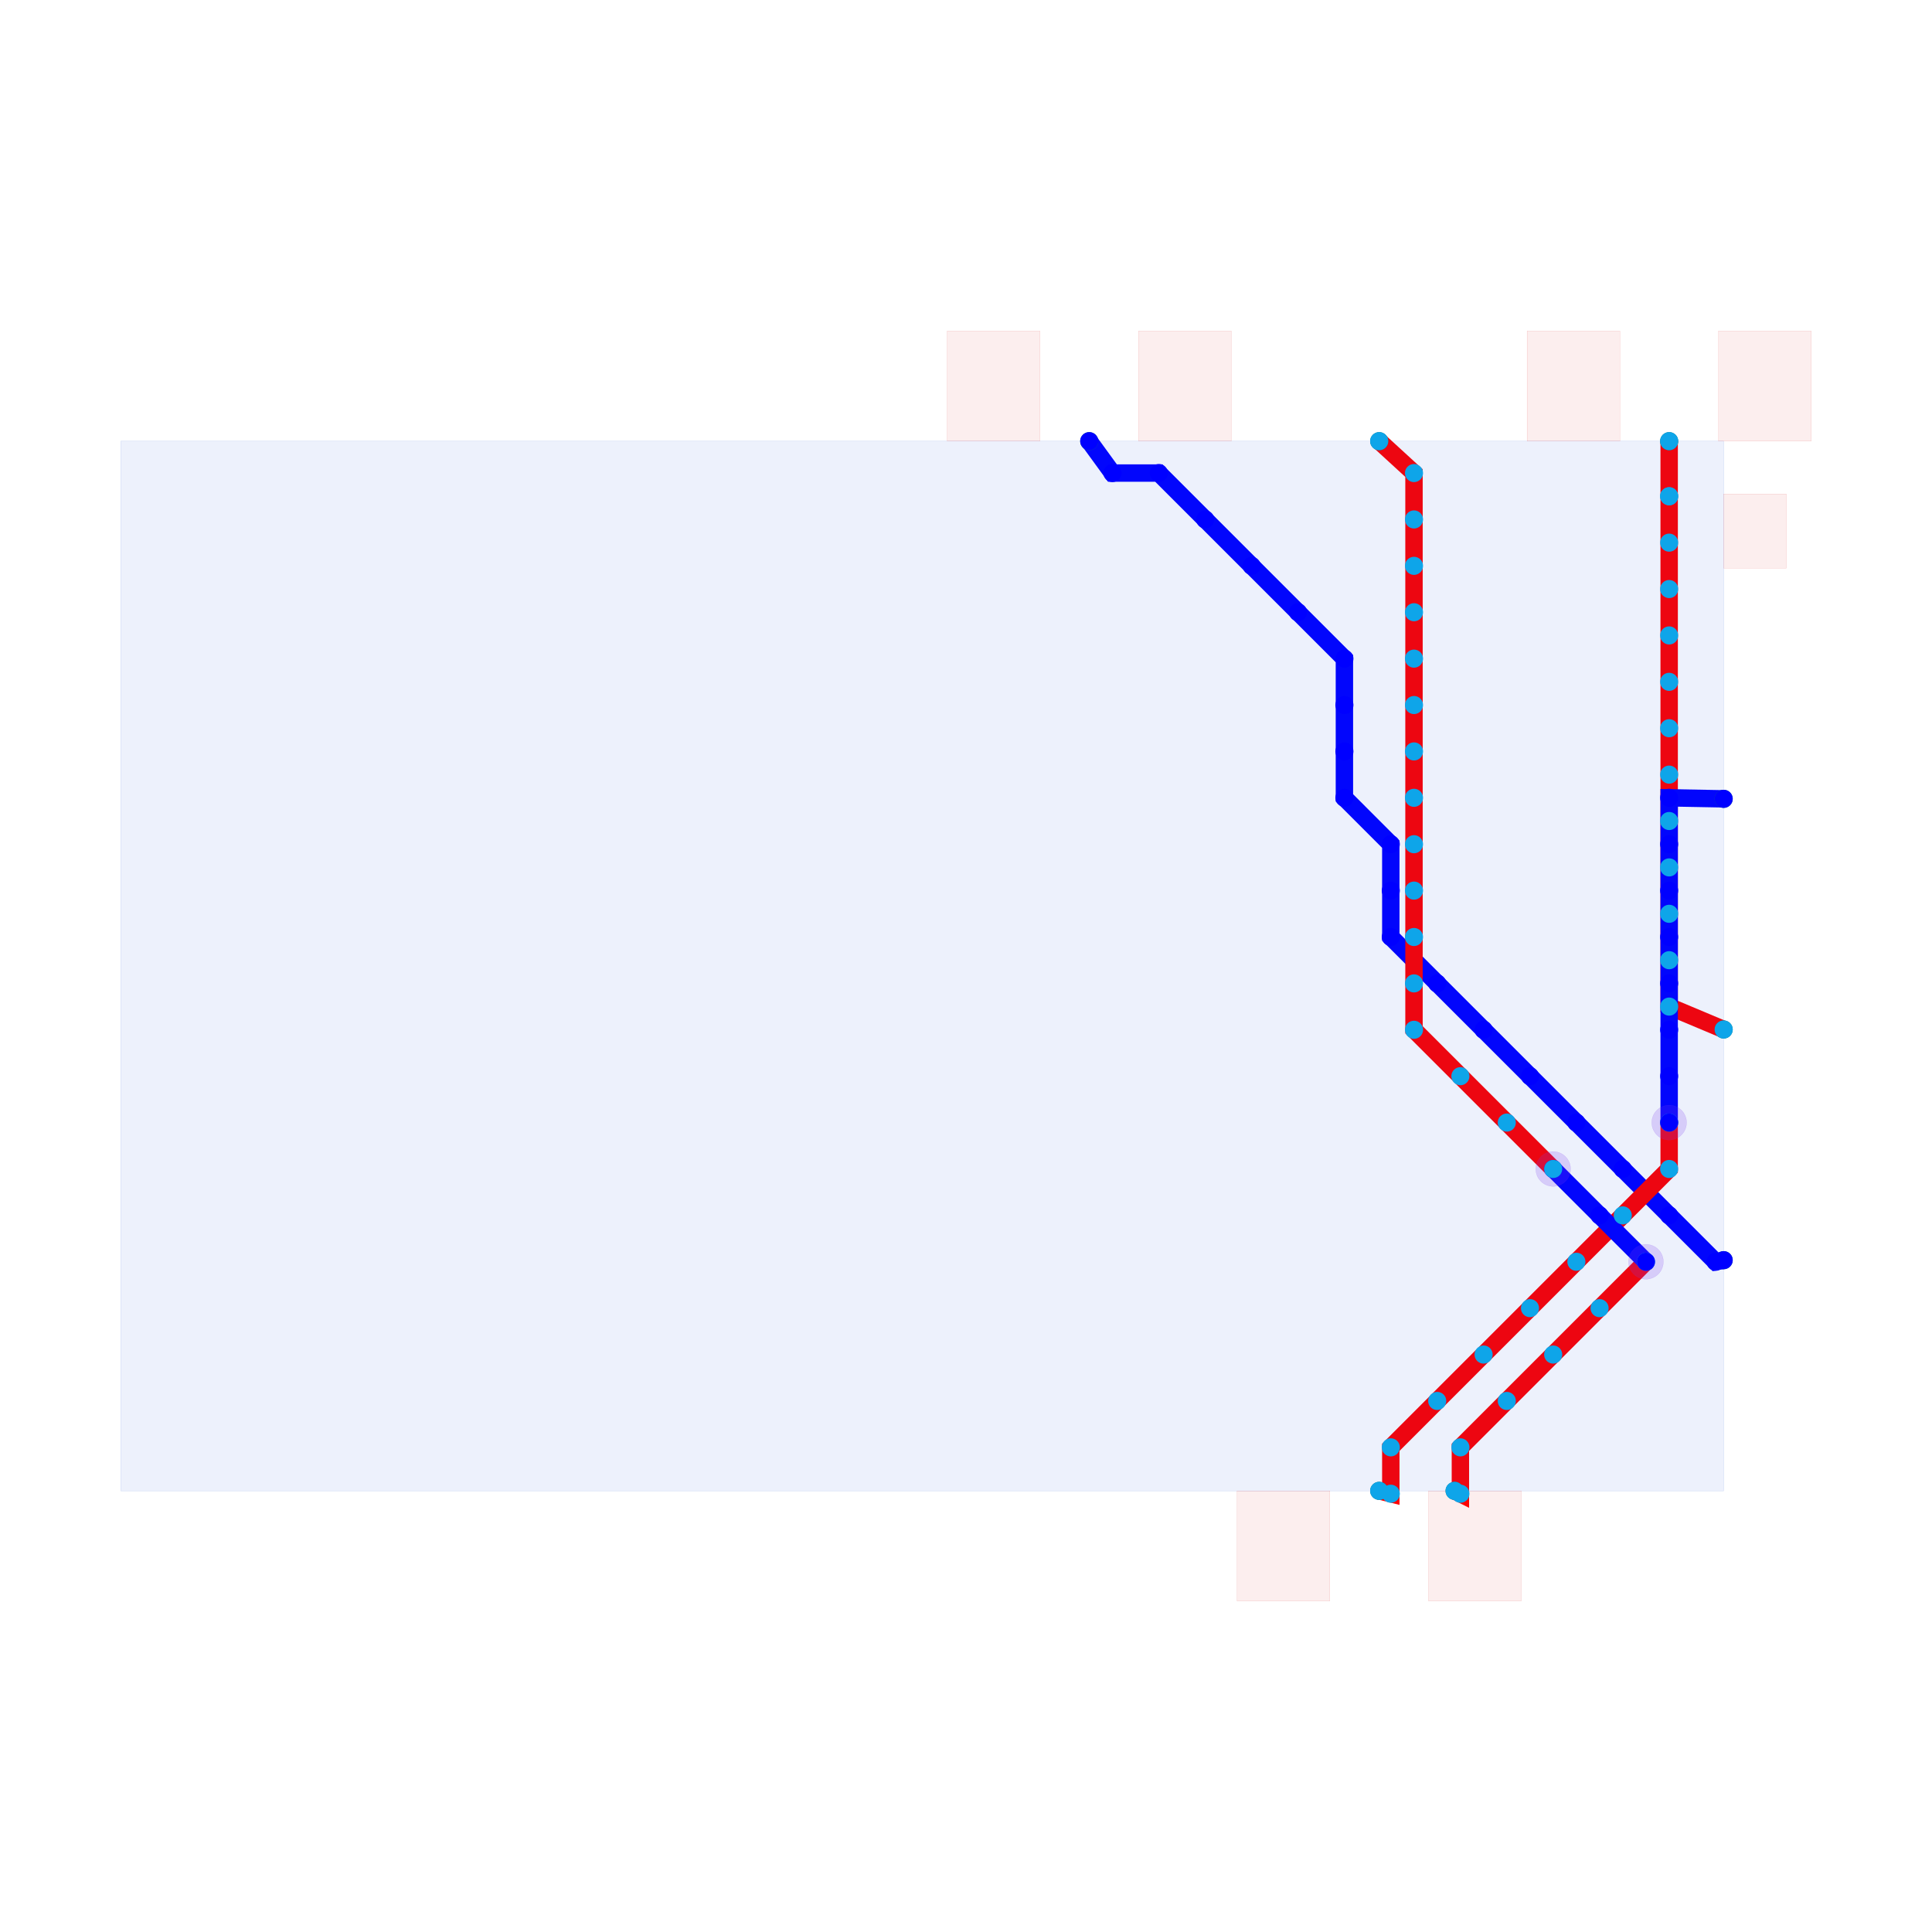
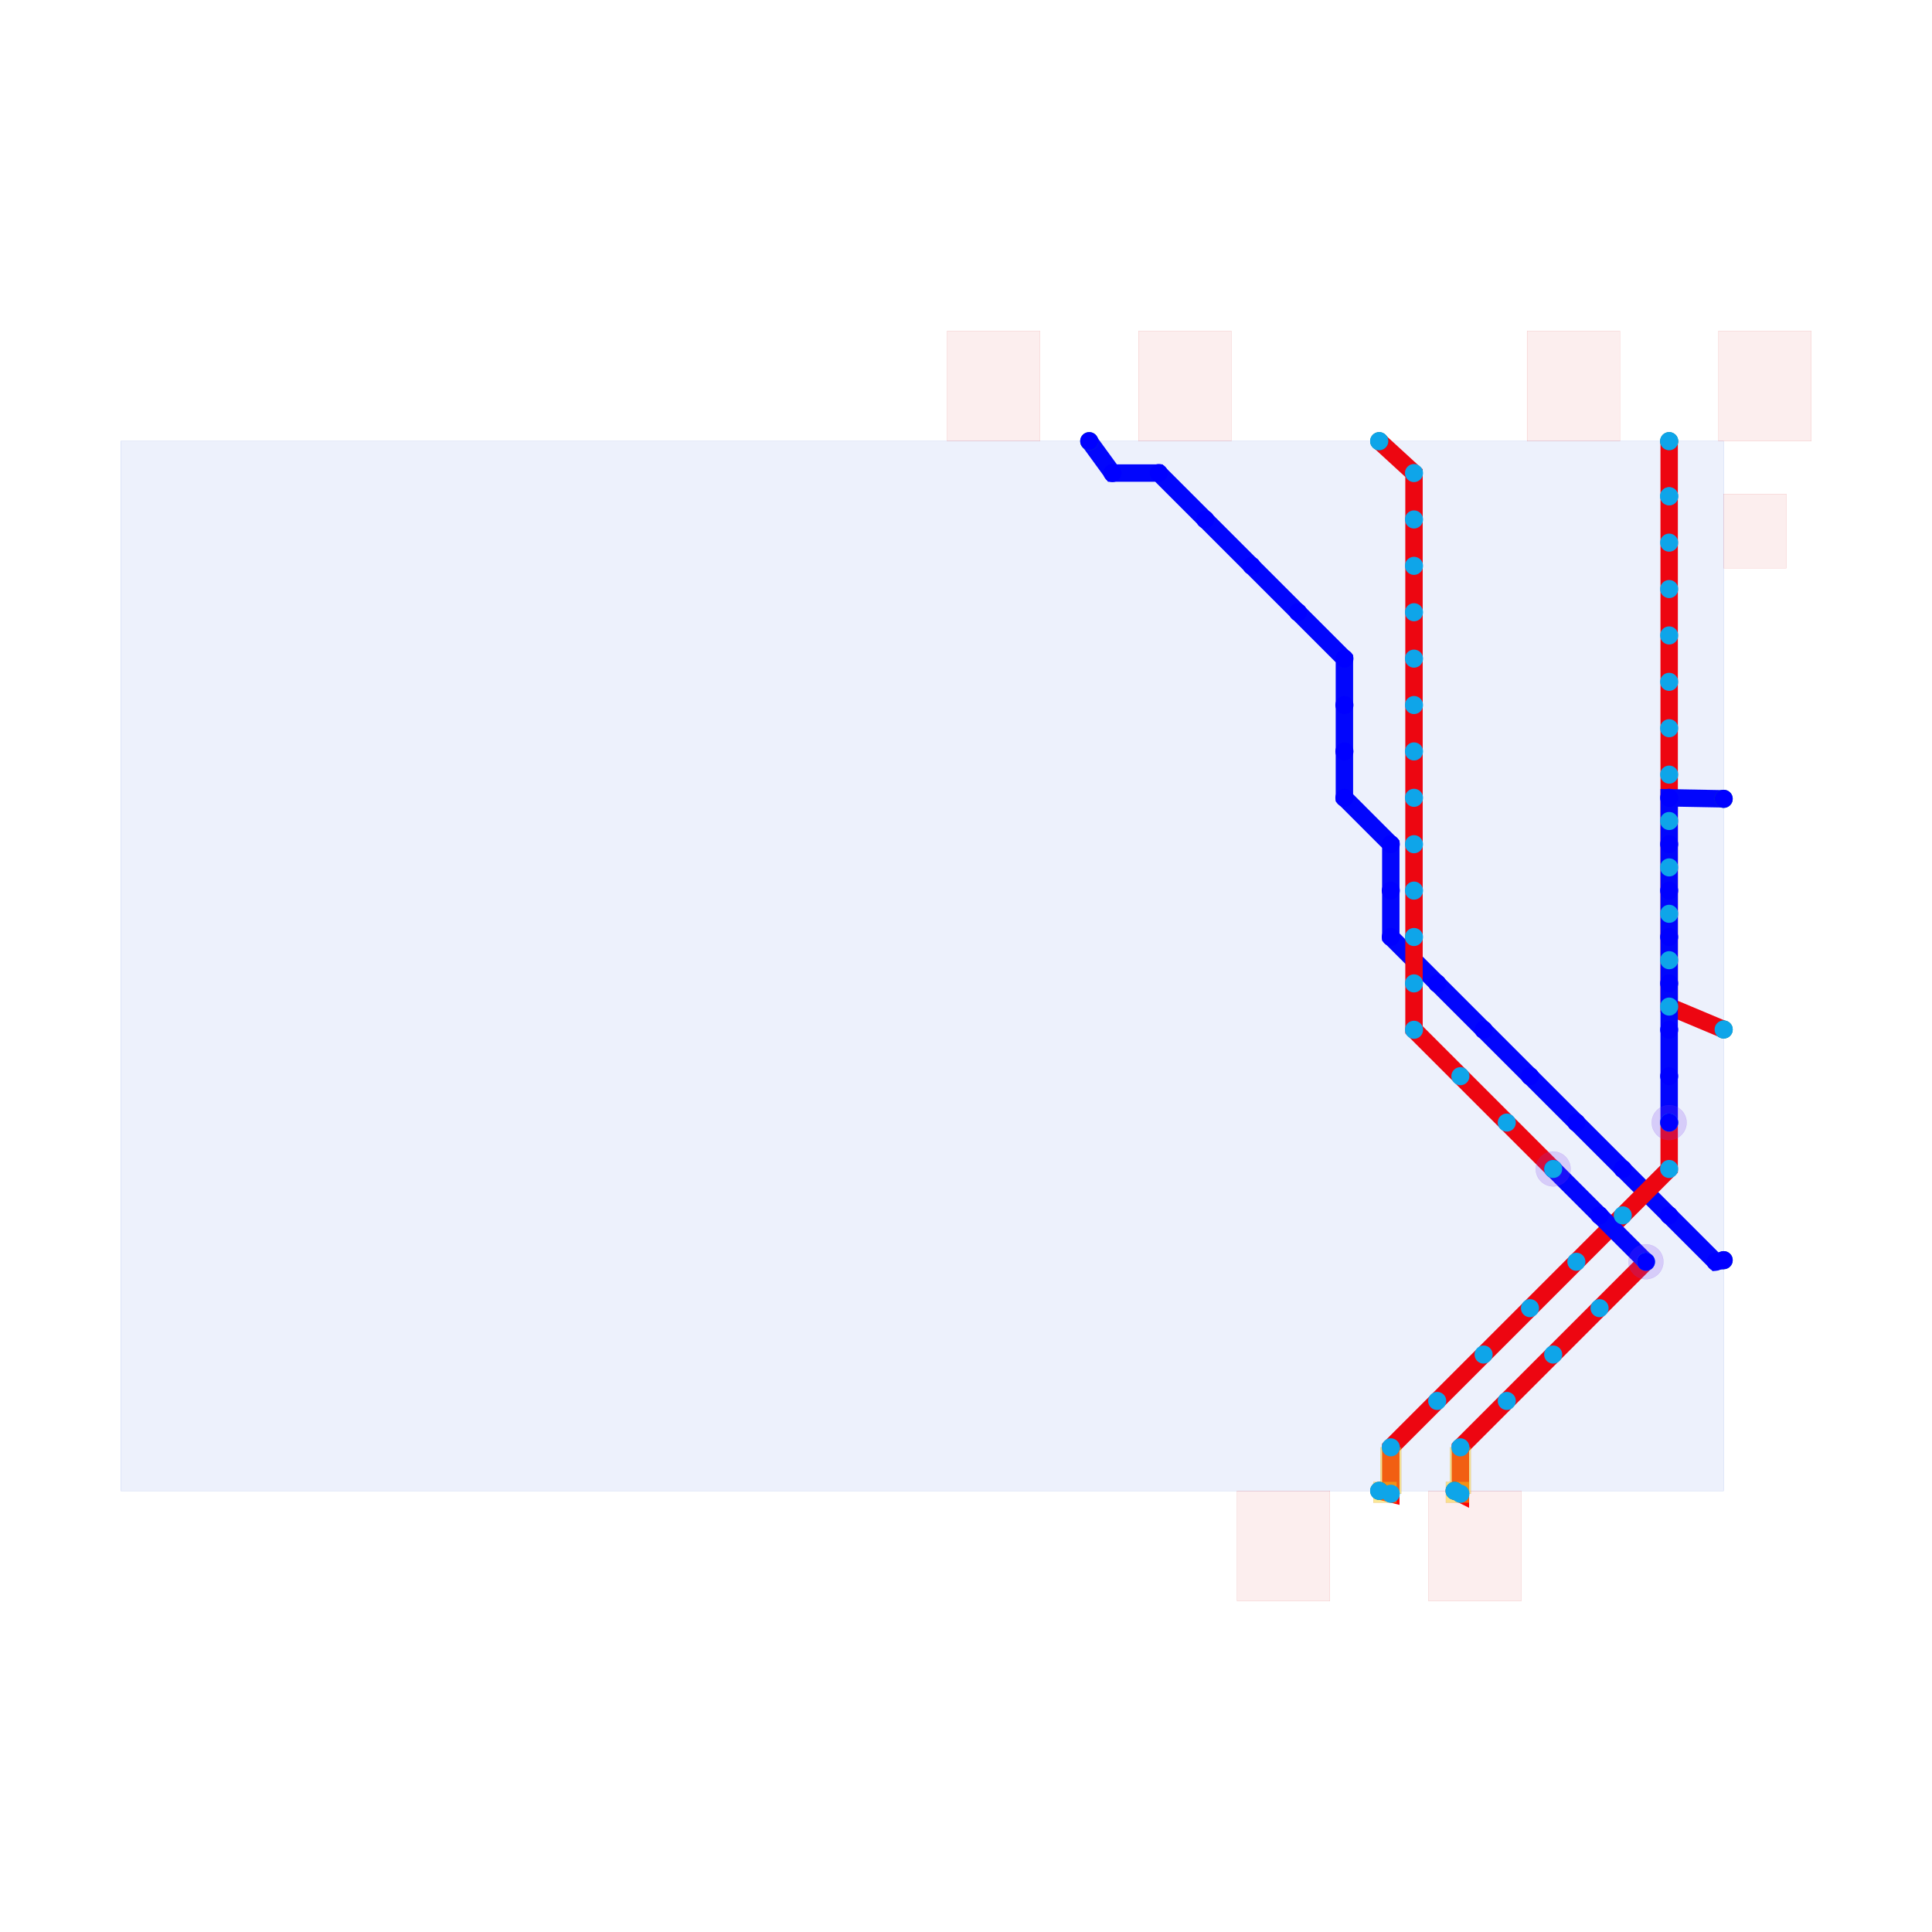
<svg xmlns="http://www.w3.org/2000/svg" width="640" height="640" viewBox="0 0 640 640">
  <rect width="100%" height="100%" fill="white" />
  <g>
    <polyline data-points="-15,-1.7249999999999996 -15,-1.8 -15,-2.2 -15,-2.6 -15,-3 -15,-3.4 -15,-3.8 -15,-4.2 -15,-4.6000000000000005 -15,-5.000000000000001 -15,-5.400000000000001 -15,-5.800000000000002 -15,-6.200000000000002 -15,-6.600000000000002 -14.530000000000001,-6.7975" data-type="line" data-label="original:source_net_9_mst1" points="552.933,146.141 552.933,149.022 552.933,164.391 552.933,179.76 552.933,195.129 552.933,210.497 552.933,225.866 552.933,241.235 552.933,256.604 552.933,271.973 552.933,287.341 552.933,302.71 552.933,318.079 552.933,333.448 570.991,341.036" fill="none" stroke="#111111" stroke-width="3.458" />
  </g>
  <g>
    <polyline data-points="-14.530000000000001,-8.78625 -14.600000000000001,-8.8 -15.000000000000002,-8.4 -15.400000000000002,-8 -15.800000000000002,-7.6 -16.200000000000003,-7.199999999999999 -16.6,-6.799999999999999 -17,-6.399999999999999 -17.4,-5.999999999999998 -17.4,-5.599999999999998 -17.4,-5.1999999999999975 -17.799999999999997,-4.799999999999997 -17.799999999999997,-4.399999999999997 -17.799999999999997,-3.999999999999997 -17.799999999999997,-3.599999999999997 -18.199999999999996,-3.199999999999997 -18.599999999999994,-2.799999999999997 -18.999999999999993,-2.3999999999999972 -19.39999999999999,-1.9999999999999973 -19.79999999999999,-1.9999999999999973 -20,-1.7249999999999996" data-type="line" data-label="original:source_net_8_mst2" points="570.991,417.448 568.302,417.976 552.933,402.607 537.564,387.238 522.196,371.87 506.827,356.501 491.458,341.132 476.089,325.763 460.72,310.395 460.72,295.026 460.72,279.657 445.352,264.288 445.352,248.919 445.352,233.551 445.352,218.182 429.983,202.813 414.614,187.444 399.245,172.075 383.877,156.707 368.508,156.707 360.823,146.141" fill="none" stroke="#111111" stroke-width="3.458" />
  </g>
  <g>
    <polyline data-points="-17.5,-10.775 -17.400000000000002,-10.8 -17.400000000000002,-10.4 -17.000000000000004,-10 -16.600000000000005,-9.6 -16.200000000000006,-9.2 -15.800000000000006,-8.799999999999999 -15.400000000000006,-8.399999999999999 -15.000000000000005,-7.999999999999998 -15.000000000000005,-7.599999999999998" data-type="line" data-label="original:source_net_2_mst1" points="456.878,493.859 460.72,494.82 460.72,479.451 476.089,464.082 491.458,448.714 506.827,433.345 522.196,417.976 537.564,402.607 552.933,387.238 552.933,371.87" fill="none" stroke="#111111" stroke-width="3.458" />
  </g>
  <g>
    <polyline data-points="-15.000000000000005,-7.599999999999998 -15.000000000000005,-7.599999999999998 -15.000000000000005,-7.1999999999999975 -15.000000000000005,-6.799999999999997 -15.000000000000005,-6.399999999999997 -15.000000000000005,-5.9999999999999964 -15.000000000000005,-5.599999999999996 -15.000000000000005,-5.199999999999996 -15.000000000000005,-4.799999999999995 -14.530000000000001,-4.80875" data-type="line" data-label="original:source_net_2_mst1" points="552.933,371.87 552.933,371.87 552.933,356.501 552.933,341.132 552.933,325.763 552.933,310.395 552.933,295.026 552.933,279.657 552.933,264.288 570.991,264.624" fill="none" stroke="#111111" stroke-width="3.458" />
  </g>
  <g>
    <polyline data-points="-16.849999999999994,-10.775 -16.8,-10.8 -16.8,-10.4 -16.400000000000002,-10 -16.000000000000004,-9.6 -15.600000000000003,-9.2 -15.200000000000003,-8.799999999999999" data-type="line" data-label="original:source_net_5_mst1" points="481.852,493.859 483.774,494.82 483.774,479.451 499.142,464.082 514.511,448.714 529.88,433.345 545.249,417.976" fill="none" stroke="#111111" stroke-width="3.458" />
  </g>
  <g>
    <polyline data-points="-15.200000000000003,-8.799999999999999 -15.200000000000003,-8.799999999999999 -15.600000000000003,-8.399999999999999 -16.000000000000004,-7.999999999999998" data-type="line" data-label="original:source_net_5_mst1" points="545.249,417.976 545.249,417.976 529.88,402.607 514.511,387.238" fill="none" stroke="#111111" stroke-width="3.458" />
  </g>
  <g>
    <polyline data-points="-16.000000000000004,-7.999999999999998 -16.000000000000004,-7.999999999999998 -16.400000000000002,-7.599999999999998 -16.8,-7.1999999999999975 -17.2,-6.799999999999997 -17.2,-6.399999999999997 -17.2,-5.9999999999999964 -17.2,-5.599999999999996 -17.2,-5.199999999999996 -17.2,-4.799999999999995 -17.2,-4.399999999999995 -17.2,-3.999999999999995 -17.2,-3.599999999999995 -17.2,-3.1999999999999953 -17.2,-2.7999999999999954 -17.2,-2.3999999999999955 -17.2,-1.9999999999999956 -17.5,-1.7249999999999996" data-type="line" data-label="original:source_net_5_mst1" points="514.511,387.238 514.511,387.238 499.142,371.87 483.774,356.501 468.405,341.132 468.405,325.763 468.405,310.395 468.405,295.026 468.405,279.657 468.405,264.288 468.405,248.919 468.405,233.551 468.405,218.182 468.405,202.813 468.405,187.444 468.405,172.075 468.405,156.707 456.878,146.141" fill="none" stroke="#111111" stroke-width="3.458" />
  </g>
  <g>
    <polyline data-points="-15,-1.7249999999999996 -15,-2.2 -15,-2.2 -15,-2.6 -15,-3 -15,-3.4 -15,-3.8 -15,-4.2 -15,-4.6000000000000005 -15,-5.000000000000001 -15,-5.400000000000001 -15,-5.800000000000002 -15,-6.200000000000002 -15,-6.600000000000002 -14.530000000000001,-6.7975" data-type="line" data-label="source_net_9_mst1" points="552.933,146.141 552.933,164.391 552.933,164.391 552.933,179.76 552.933,195.129 552.933,210.497 552.933,225.866 552.933,241.235 552.933,256.604 552.933,271.973 552.933,287.341 552.933,302.71 552.933,318.079 552.933,333.448 570.991,341.036" fill="none" stroke="#FF0000" stroke-width="5.763" />
  </g>
  <g>
    <polyline data-points="-14.530000000000001,-8.78625 -14.600000000000001,-8.8 -15.000000000000002,-8.4 -15.400000000000002,-8 -15.800000000000002,-7.6 -16.200000000000003,-7.199999999999999 -16.6,-6.799999999999999 -17,-6.399999999999999 -17.4,-5.999999999999998 -17.4,-5.599999999999998 -17.4,-5.1999999999999975 -17.799999999999997,-4.799999999999997 -17.799999999999997,-4.399999999999997 -17.799999999999997,-3.999999999999997 -17.799999999999997,-3.599999999999997 -18.199999999999996,-3.199999999999997 -18.599999999999994,-2.799999999999997 -18.999999999999993,-2.3999999999999972 -19.39999999999999,-1.9999999999999973 -19.79999999999999,-1.9999999999999973 -20,-1.7249999999999996" data-type="line" data-label="source_net_8_mst2" points="570.991,417.448 568.302,417.976 552.933,402.607 537.564,387.238 522.196,371.87 506.827,356.501 491.458,341.132 476.089,325.763 460.72,310.395 460.72,295.026 460.72,279.657 445.352,264.288 445.352,248.919 445.352,233.551 445.352,218.182 429.983,202.813 414.614,187.444 399.245,172.075 383.877,156.707 368.508,156.707 360.823,146.141" fill="none" stroke="#0000FF" stroke-width="5.763" />
  </g>
  <g>
    <polyline data-points="-17.5,-10.775 -17.400000000000002,-10.8 -17.400000000000002,-10.4 -17.000000000000004,-10 -16.600000000000005,-9.6 -16.200000000000006,-9.2 -15.800000000000006,-8.799999999999999 -15.400000000000006,-8.399999999999999 -15.000000000000005,-7.999999999999998 -15.000000000000005,-7.599999999999998" data-type="line" data-label="source_net_2_mst1" points="456.878,493.859 460.72,494.82 460.72,479.451 476.089,464.082 491.458,448.714 506.827,433.345 522.196,417.976 537.564,402.607 552.933,387.238 552.933,371.87" fill="none" stroke="#FF0000" stroke-width="5.763" />
  </g>
  <g>
    <polyline data-points="-15.000000000000005,-7.599999999999998 -15.000000000000005,-7.599999999999998 -15.000000000000005,-7.1999999999999975 -15.000000000000005,-6.799999999999997 -15.000000000000005,-6.399999999999997 -15.000000000000005,-5.9999999999999964 -15.000000000000005,-5.599999999999996 -15.000000000000005,-5.199999999999996 -15.000000000000005,-4.799999999999995 -14.530000000000001,-4.80875" data-type="line" data-label="source_net_2_mst1" points="552.933,371.87 552.933,371.87 552.933,356.501 552.933,341.132 552.933,325.763 552.933,310.395 552.933,295.026 552.933,279.657 552.933,264.288 570.991,264.624" fill="none" stroke="#0000FF" stroke-width="5.763" />
  </g>
  <g>
    <polyline data-points="-16.849999999999994,-10.775 -16.8,-10.8 -16.8,-10.4 -16.400000000000002,-10 -16.000000000000004,-9.6 -15.600000000000003,-9.2 -15.200000000000003,-8.799999999999999" data-type="line" data-label="source_net_5_mst1" points="481.852,493.859 483.774,494.82 483.774,479.451 499.142,464.082 514.511,448.714 529.88,433.345 545.249,417.976" fill="none" stroke="#FF0000" stroke-width="5.763" />
  </g>
  <g>
    <polyline data-points="-15.200000000000003,-8.799999999999999 -15.200000000000003,-8.799999999999999 -15.600000000000003,-8.399999999999999 -16.000000000000004,-7.999999999999998" data-type="line" data-label="source_net_5_mst1" points="545.249,417.976 545.249,417.976 529.88,402.607 514.511,387.238" fill="none" stroke="#0000FF" stroke-width="5.763" />
  </g>
  <g>
    <polyline data-points="-16.000000000000004,-7.999999999999998 -16.000000000000004,-7.999999999999998 -16.400000000000002,-7.599999999999998 -16.8,-7.1999999999999975 -17.2,-6.799999999999997 -17.2,-6.399999999999997 -17.2,-5.9999999999999964 -17.2,-5.599999999999996 -17.2,-5.199999999999996 -17.2,-4.799999999999995 -17.2,-4.399999999999995 -17.2,-3.999999999999995 -17.2,-3.599999999999995 -17.2,-3.1999999999999953 -17.2,-2.7999999999999954 -17.2,-2.3999999999999955 -17.2,-1.9999999999999956 -17.5,-1.7249999999999996" data-type="line" data-label="source_net_5_mst1" points="514.511,387.238 514.511,387.238 499.142,371.87 483.774,356.501 468.405,341.132 468.405,325.763 468.405,310.395 468.405,295.026 468.405,279.657 468.405,264.288 468.405,248.919 468.405,233.551 468.405,218.182 468.405,202.813 468.405,187.444 468.405,172.075 468.405,156.707 456.878,146.141" fill="none" stroke="#FF0000" stroke-width="5.763" />
  </g>
  <g>
    <rect data-type="rect" data-label="cmn_1" data-x="-21.44" data-y="-6.25" x="40" y="146.141" width="530.991" height="347.719" fill="rgba(29, 78, 216, 0.08)" stroke="#1d4ed8" stroke-width="0.026" />
  </g>
  <g>
    <rect data-type="rect" data-label="obstacle:rect:0" data-x="-14.26" data-y="-2.5" x="570.991" y="163.623" width="20.748" height="24.59" fill="rgba(220, 38, 38, 0.08)" stroke="#dc2626" stroke-width="0.026" />
  </g>
  <g>
    <rect data-type="rect" data-label="obstacle:rect:1" data-x="-19.175" data-y="-1.25" x="377.153" y="109.64" width="30.738" height="36.501" fill="rgba(220, 38, 38, 0.08)" stroke="#dc2626" stroke-width="0.026" />
  </g>
  <g>
    <rect data-type="rect" data-label="obstacle:rect:2" data-x="-20.825" data-y="-1.25" x="313.756" y="109.64" width="30.738" height="36.501" fill="rgba(220, 38, 38, 0.08)" stroke="#dc2626" stroke-width="0.026" />
  </g>
  <g>
    <rect data-type="rect" data-label="obstacle:rect:3" data-x="-18.325" data-y="-11.25" x="409.811" y="493.859" width="30.738" height="36.501" fill="rgba(220, 38, 38, 0.08)" stroke="#dc2626" stroke-width="0.026" />
  </g>
  <g>
    <rect data-type="rect" data-label="obstacle:rect:4" data-x="-16.675" data-y="-11.25" x="473.208" y="493.859" width="30.738" height="36.501" fill="rgba(220, 38, 38, 0.08)" stroke="#dc2626" stroke-width="0.026" />
  </g>
  <g>
    <rect data-type="rect" data-label="obstacle:rect:5" data-x="-15.825" data-y="-1.25" x="505.866" y="109.64" width="30.738" height="36.501" fill="rgba(220, 38, 38, 0.08)" stroke="#dc2626" stroke-width="0.026" />
  </g>
  <g>
    <rect data-type="rect" data-label="obstacle:rect:6" data-x="-14.175" data-y="-1.25" x="569.262" y="109.64" width="30.738" height="36.501" fill="rgba(220, 38, 38, 0.08)" stroke="#dc2626" stroke-width="0.026" />
+   </g>
+   <g>
+     <rect data-type="rect" data-label="boundry-violation:2:0" data-x="-17.450000000000003" data-y="-10.787500000000001" x="454.957" y="490.882" width="7.684" height="6.916" fill="rgba(250, 204, 21, 0.45)" stroke="#b45309" stroke-width="0.026" />
+   </g>
+   <g>
+     <rect data-type="rect" data-label="boundry-violation:2:1" data-x="-17.400000000000002" data-y="-10.600000000000001" x="457.262" y="479.451" width="6.916" height="15.369" fill="rgba(250, 204, 21, 0.45)" stroke="#b45309" stroke-width="0.026" />
+   </g>
+   <g>
+     <rect data-type="rect" data-label="boundry-violation:3:0" data-x="-16.824999999999996" data-y="-10.787500000000001" x="478.971" y="490.882" width="7.684" height="6.916" fill="rgba(250, 204, 21, 0.45)" stroke="#b45309" stroke-width="0.026" />
+   </g>
+   <g>
+     <rect data-type="rect" data-label="boundry-violation:3:1" data-x="-16.8" data-y="-10.600000000000001" x="480.316" y="479.451" width="6.916" height="15.369" fill="rgba(250, 204, 21, 0.45)" stroke="#b45309" stroke-width="0.026" />
  </g>
  <circle data-type="circle" data-label="" data-x="-15.000000000000005" data-y="-7.599999999999998" cx="552.933" cy="371.87" r="5.763" fill="rgba(124, 58, 237, 0.2)" stroke="#7c3aed" stroke-width="0.026" />
  <circle data-type="circle" data-label="" data-x="-15.200000000000003" data-y="-8.799999999999999" cx="545.249" cy="417.976" r="5.763" fill="rgba(124, 58, 237, 0.2)" stroke="#7c3aed" stroke-width="0.026" />
  <circle data-type="circle" data-label="" data-x="-16.000000000000004" data-y="-7.999999999999998" cx="514.511" cy="387.238" r="5.763" fill="rgba(124, 58, 237, 0.2)" stroke="#7c3aed" stroke-width="0.026" />
  <g>
    <circle data-type="point" data-label="source_net_2_mst1" data-x="-17.5" data-y="-10.775" cx="456.878" cy="493.859" r="3" fill="#0f766e" />
  </g>
  <g>
    <circle data-type="point" data-label="source_net_2_mst1" data-x="-14.530000000000001" data-y="-4.80875" cx="570.991" cy="264.624" r="3" fill="#0f766e" />
  </g>
  <g>
    <circle data-type="point" data-label="source_net_8_mst2" data-x="-20" data-y="-1.7249999999999996" cx="360.823" cy="146.141" r="3" fill="#0f766e" />
  </g>
  <g>
    <circle data-type="point" data-label="source_net_8_mst2" data-x="-14.530000000000001" data-y="-8.78625" cx="570.991" cy="417.448" r="3" fill="#0f766e" />
  </g>
  <g>
    <circle data-type="point" data-label="source_net_5_mst1" data-x="-17.5" data-y="-1.7249999999999996" cx="456.878" cy="146.141" r="3" fill="#0f766e" />
  </g>
  <g>
    <circle data-type="point" data-label="source_net_5_mst1" data-x="-16.849999999999994" data-y="-10.775" cx="481.852" cy="493.859" r="3" fill="#0f766e" />
  </g>
  <g>
    <circle data-type="point" data-label="source_net_9_mst1" data-x="-15" data-y="-1.7249999999999996" cx="552.933" cy="146.141" r="3" fill="#0f766e" />
  </g>
  <g>
    <circle data-type="point" data-label="source_net_9_mst1" data-x="-14.530000000000001" data-y="-6.7975" cx="570.991" cy="341.036" r="3" fill="#0f766e" />
  </g>
  <g>
    <circle data-type="point" data-label="" data-x="-15" data-y="-1.7249999999999996" cx="552.933" cy="146.141" r="3" fill="#0ea5e9" />
  </g>
  <g>
    <circle data-type="point" data-label="" data-x="-15" data-y="-2.2" cx="552.933" cy="164.391" r="3" fill="#0ea5e9" />
  </g>
  <g>
    <circle data-type="point" data-label="" data-x="-15" data-y="-2.2" cx="552.933" cy="164.391" r="3" fill="#0ea5e9" />
  </g>
  <g>
    <circle data-type="point" data-label="" data-x="-15" data-y="-2.6" cx="552.933" cy="179.76" r="3" fill="#0ea5e9" />
  </g>
  <g>
    <circle data-type="point" data-label="" data-x="-15" data-y="-3" cx="552.933" cy="195.129" r="3" fill="#0ea5e9" />
  </g>
  <g>
    <circle data-type="point" data-label="" data-x="-15" data-y="-3.4" cx="552.933" cy="210.497" r="3" fill="#0ea5e9" />
  </g>
  <g>
    <circle data-type="point" data-label="" data-x="-15" data-y="-3.8" cx="552.933" cy="225.866" r="3" fill="#0ea5e9" />
  </g>
  <g>
    <circle data-type="point" data-label="" data-x="-15" data-y="-4.2" cx="552.933" cy="241.235" r="3" fill="#0ea5e9" />
  </g>
  <g>
    <circle data-type="point" data-label="" data-x="-15" data-y="-4.6000000000000005" cx="552.933" cy="256.604" r="3" fill="#0ea5e9" />
  </g>
  <g>
    <circle data-type="point" data-label="" data-x="-15" data-y="-5.000000000000001" cx="552.933" cy="271.973" r="3" fill="#0ea5e9" />
  </g>
  <g>
    <circle data-type="point" data-label="" data-x="-15" data-y="-5.400000000000001" cx="552.933" cy="287.341" r="3" fill="#0ea5e9" />
  </g>
  <g>
    <circle data-type="point" data-label="" data-x="-15" data-y="-5.800000000000002" cx="552.933" cy="302.71" r="3" fill="#0ea5e9" />
  </g>
  <g>
    <circle data-type="point" data-label="" data-x="-15" data-y="-6.200000000000002" cx="552.933" cy="318.079" r="3" fill="#0ea5e9" />
  </g>
  <g>
    <circle data-type="point" data-label="" data-x="-15" data-y="-6.600000000000002" cx="552.933" cy="333.448" r="3" fill="#0ea5e9" />
  </g>
  <g>
    <circle data-type="point" data-label="" data-x="-14.530000000000001" data-y="-6.7975" cx="570.991" cy="341.036" r="3" fill="#0ea5e9" />
  </g>
  <g>
    <circle data-type="point" data-label="" data-x="-14.530000000000001" data-y="-8.78625" cx="570.991" cy="417.448" r="3" fill="#0000FF" />
  </g>
  <g>
    <circle data-type="point" data-label="" data-x="-14.600000000000001" data-y="-8.8" cx="568.302" cy="417.976" r="3" fill="#0000FF" />
  </g>
  <g>
    <circle data-type="point" data-label="" data-x="-15.000000000000002" data-y="-8.4" cx="552.933" cy="402.607" r="3" fill="#0000FF" />
  </g>
  <g>
    <circle data-type="point" data-label="" data-x="-15.400000000000002" data-y="-8" cx="537.564" cy="387.238" r="3" fill="#0000FF" />
  </g>
  <g>
    <circle data-type="point" data-label="" data-x="-15.800000000000002" data-y="-7.6" cx="522.196" cy="371.87" r="3" fill="#0000FF" />
  </g>
  <g>
    <circle data-type="point" data-label="" data-x="-16.200000000000003" data-y="-7.199999999999999" cx="506.827" cy="356.501" r="3" fill="#0000FF" />
  </g>
  <g>
    <circle data-type="point" data-label="" data-x="-16.6" data-y="-6.799999999999999" cx="491.458" cy="341.132" r="3" fill="#0000FF" />
  </g>
  <g>
    <circle data-type="point" data-label="" data-x="-17" data-y="-6.399999999999999" cx="476.089" cy="325.763" r="3" fill="#0000FF" />
  </g>
  <g>
    <circle data-type="point" data-label="" data-x="-17.4" data-y="-5.999999999999998" cx="460.72" cy="310.395" r="3" fill="#0000FF" />
  </g>
  <g>
    <circle data-type="point" data-label="" data-x="-17.4" data-y="-5.599999999999998" cx="460.72" cy="295.026" r="3" fill="#0000FF" />
  </g>
  <g>
    <circle data-type="point" data-label="" data-x="-17.4" data-y="-5.1999999999999975" cx="460.72" cy="279.657" r="3" fill="#0000FF" />
  </g>
  <g>
    <circle data-type="point" data-label="" data-x="-17.799999999999997" data-y="-4.799999999999997" cx="445.352" cy="264.288" r="3" fill="#0000FF" />
  </g>
  <g>
    <circle data-type="point" data-label="" data-x="-17.799999999999997" data-y="-4.399999999999997" cx="445.352" cy="248.919" r="3" fill="#0000FF" />
  </g>
  <g>
    <circle data-type="point" data-label="" data-x="-17.799999999999997" data-y="-3.999999999999997" cx="445.352" cy="233.551" r="3" fill="#0000FF" />
  </g>
  <g>
    <circle data-type="point" data-label="" data-x="-17.799999999999997" data-y="-3.599999999999997" cx="445.352" cy="218.182" r="3" fill="#0000FF" />
  </g>
  <g>
    <circle data-type="point" data-label="" data-x="-18.199999999999996" data-y="-3.199999999999997" cx="429.983" cy="202.813" r="3" fill="#0000FF" />
  </g>
  <g>
    <circle data-type="point" data-label="" data-x="-18.599999999999994" data-y="-2.799999999999997" cx="414.614" cy="187.444" r="3" fill="#0000FF" />
  </g>
  <g>
    <circle data-type="point" data-label="" data-x="-18.999999999999993" data-y="-2.3999999999999972" cx="399.245" cy="172.075" r="3" fill="#0000FF" />
  </g>
  <g>
    <circle data-type="point" data-label="" data-x="-19.39999999999999" data-y="-1.9999999999999973" cx="383.877" cy="156.707" r="3" fill="#0000FF" />
  </g>
  <g>
    <circle data-type="point" data-label="" data-x="-19.79999999999999" data-y="-1.9999999999999973" cx="368.508" cy="156.707" r="3" fill="#0000FF" />
  </g>
  <g>
    <circle data-type="point" data-label="" data-x="-20" data-y="-1.7249999999999996" cx="360.823" cy="146.141" r="3" fill="#0000FF" />
  </g>
  <g>
    <circle data-type="point" data-label="" data-x="-17.5" data-y="-10.775" cx="456.878" cy="493.859" r="3" fill="#0ea5e9" />
  </g>
  <g>
    <circle data-type="point" data-label="" data-x="-17.400000000000002" data-y="-10.8" cx="460.72" cy="494.82" r="3" fill="#0ea5e9" />
  </g>
  <g>
    <circle data-type="point" data-label="" data-x="-17.400000000000002" data-y="-10.4" cx="460.72" cy="479.451" r="3" fill="#0ea5e9" />
  </g>
  <g>
    <circle data-type="point" data-label="" data-x="-17.000000000000004" data-y="-10" cx="476.089" cy="464.082" r="3" fill="#0ea5e9" />
  </g>
  <g>
    <circle data-type="point" data-label="" data-x="-16.600000000000005" data-y="-9.6" cx="491.458" cy="448.714" r="3" fill="#0ea5e9" />
  </g>
  <g>
    <circle data-type="point" data-label="" data-x="-16.200000000000006" data-y="-9.2" cx="506.827" cy="433.345" r="3" fill="#0ea5e9" />
  </g>
  <g>
    <circle data-type="point" data-label="" data-x="-15.800000000000006" data-y="-8.799999999999999" cx="522.196" cy="417.976" r="3" fill="#0ea5e9" />
  </g>
  <g>
    <circle data-type="point" data-label="" data-x="-15.400000000000006" data-y="-8.399999999999999" cx="537.564" cy="402.607" r="3" fill="#0ea5e9" />
  </g>
  <g>
    <circle data-type="point" data-label="" data-x="-15.000000000000005" data-y="-7.999999999999998" cx="552.933" cy="387.238" r="3" fill="#0ea5e9" />
  </g>
  <g>
    <circle data-type="point" data-label="" data-x="-15.000000000000005" data-y="-7.599999999999998" cx="552.933" cy="371.87" r="3" fill="#0ea5e9" />
  </g>
  <g>
    <circle data-type="point" data-label="" data-x="-15.000000000000005" data-y="-7.599999999999998" cx="552.933" cy="371.87" r="3" fill="#0000FF" />
  </g>
  <g>
    <circle data-type="point" data-label="" data-x="-15.000000000000005" data-y="-7.1999999999999975" cx="552.933" cy="356.501" r="3" fill="#0000FF" />
  </g>
  <g>
    <circle data-type="point" data-label="" data-x="-15.000000000000005" data-y="-6.799999999999997" cx="552.933" cy="341.132" r="3" fill="#0000FF" />
  </g>
  <g>
    <circle data-type="point" data-label="" data-x="-15.000000000000005" data-y="-6.399999999999997" cx="552.933" cy="325.763" r="3" fill="#0000FF" />
  </g>
  <g>
    <circle data-type="point" data-label="" data-x="-15.000000000000005" data-y="-5.9999999999999964" cx="552.933" cy="310.395" r="3" fill="#0000FF" />
  </g>
  <g>
    <circle data-type="point" data-label="" data-x="-15.000000000000005" data-y="-5.599999999999996" cx="552.933" cy="295.026" r="3" fill="#0000FF" />
  </g>
  <g>
    <circle data-type="point" data-label="" data-x="-15.000000000000005" data-y="-5.199999999999996" cx="552.933" cy="279.657" r="3" fill="#0000FF" />
  </g>
  <g>
    <circle data-type="point" data-label="" data-x="-15.000000000000005" data-y="-4.799999999999995" cx="552.933" cy="264.288" r="3" fill="#0000FF" />
  </g>
  <g>
    <circle data-type="point" data-label="" data-x="-14.530000000000001" data-y="-4.80875" cx="570.991" cy="264.624" r="3" fill="#0000FF" />
  </g>
  <g>
    <circle data-type="point" data-label="" data-x="-16.849999999999994" data-y="-10.775" cx="481.852" cy="493.859" r="3" fill="#0ea5e9" />
  </g>
  <g>
    <circle data-type="point" data-label="" data-x="-16.8" data-y="-10.8" cx="483.774" cy="494.82" r="3" fill="#0ea5e9" />
  </g>
  <g>
    <circle data-type="point" data-label="" data-x="-16.8" data-y="-10.4" cx="483.774" cy="479.451" r="3" fill="#0ea5e9" />
  </g>
  <g>
    <circle data-type="point" data-label="" data-x="-16.400000000000002" data-y="-10" cx="499.142" cy="464.082" r="3" fill="#0ea5e9" />
  </g>
  <g>
    <circle data-type="point" data-label="" data-x="-16.000000000000004" data-y="-9.6" cx="514.511" cy="448.714" r="3" fill="#0ea5e9" />
  </g>
  <g>
    <circle data-type="point" data-label="" data-x="-15.600000000000003" data-y="-9.2" cx="529.88" cy="433.345" r="3" fill="#0ea5e9" />
  </g>
  <g>
    <circle data-type="point" data-label="" data-x="-15.200000000000003" data-y="-8.799999999999999" cx="545.249" cy="417.976" r="3" fill="#0ea5e9" />
  </g>
  <g>
    <circle data-type="point" data-label="" data-x="-15.200000000000003" data-y="-8.799999999999999" cx="545.249" cy="417.976" r="3" fill="#0000FF" />
  </g>
  <g>
    <circle data-type="point" data-label="" data-x="-15.600000000000003" data-y="-8.399999999999999" cx="529.88" cy="402.607" r="3" fill="#0000FF" />
  </g>
  <g>
    <circle data-type="point" data-label="" data-x="-16.000000000000004" data-y="-7.999999999999998" cx="514.511" cy="387.238" r="3" fill="#0000FF" />
  </g>
  <g>
    <circle data-type="point" data-label="" data-x="-16.000000000000004" data-y="-7.999999999999998" cx="514.511" cy="387.238" r="3" fill="#0ea5e9" />
  </g>
  <g>
    <circle data-type="point" data-label="" data-x="-16.400000000000002" data-y="-7.599999999999998" cx="499.142" cy="371.87" r="3" fill="#0ea5e9" />
  </g>
  <g>
    <circle data-type="point" data-label="" data-x="-16.8" data-y="-7.1999999999999975" cx="483.774" cy="356.501" r="3" fill="#0ea5e9" />
  </g>
  <g>
    <circle data-type="point" data-label="" data-x="-17.2" data-y="-6.799999999999997" cx="468.405" cy="341.132" r="3" fill="#0ea5e9" />
  </g>
  <g>
    <circle data-type="point" data-label="" data-x="-17.2" data-y="-6.399999999999997" cx="468.405" cy="325.763" r="3" fill="#0ea5e9" />
  </g>
  <g>
    <circle data-type="point" data-label="" data-x="-17.2" data-y="-5.9999999999999964" cx="468.405" cy="310.395" r="3" fill="#0ea5e9" />
  </g>
  <g>
    <circle data-type="point" data-label="" data-x="-17.2" data-y="-5.599999999999996" cx="468.405" cy="295.026" r="3" fill="#0ea5e9" />
  </g>
  <g>
    <circle data-type="point" data-label="" data-x="-17.2" data-y="-5.199999999999996" cx="468.405" cy="279.657" r="3" fill="#0ea5e9" />
  </g>
  <g>
    <circle data-type="point" data-label="" data-x="-17.2" data-y="-4.799999999999995" cx="468.405" cy="264.288" r="3" fill="#0ea5e9" />
  </g>
  <g>
    <circle data-type="point" data-label="" data-x="-17.2" data-y="-4.399999999999995" cx="468.405" cy="248.919" r="3" fill="#0ea5e9" />
  </g>
  <g>
    <circle data-type="point" data-label="" data-x="-17.2" data-y="-3.999999999999995" cx="468.405" cy="233.551" r="3" fill="#0ea5e9" />
  </g>
  <g>
    <circle data-type="point" data-label="" data-x="-17.2" data-y="-3.599999999999995" cx="468.405" cy="218.182" r="3" fill="#0ea5e9" />
  </g>
  <g>
    <circle data-type="point" data-label="" data-x="-17.2" data-y="-3.1999999999999953" cx="468.405" cy="202.813" r="3" fill="#0ea5e9" />
  </g>
  <g>
    <circle data-type="point" data-label="" data-x="-17.2" data-y="-2.7999999999999954" cx="468.405" cy="187.444" r="3" fill="#0ea5e9" />
  </g>
  <g>
    <circle data-type="point" data-label="" data-x="-17.2" data-y="-2.3999999999999955" cx="468.405" cy="172.075" r="3" fill="#0ea5e9" />
  </g>
  <g>
    <circle data-type="point" data-label="" data-x="-17.2" data-y="-1.9999999999999956" cx="468.405" cy="156.707" r="3" fill="#0ea5e9" />
  </g>
  <g>
    <circle data-type="point" data-label="" data-x="-17.5" data-y="-1.7249999999999996" cx="456.878" cy="146.141" r="3" fill="#0ea5e9" />
  </g>
  <g id="crosshair" style="display: none">
    <line id="crosshair-h" y1="0" y2="640" stroke="#666" stroke-width="0.5" />
    <line id="crosshair-v" x1="0" x2="640" stroke="#666" stroke-width="0.5" />
    <text id="coordinates" font-family="monospace" font-size="12" fill="#666" />
  </g>
</svg>
